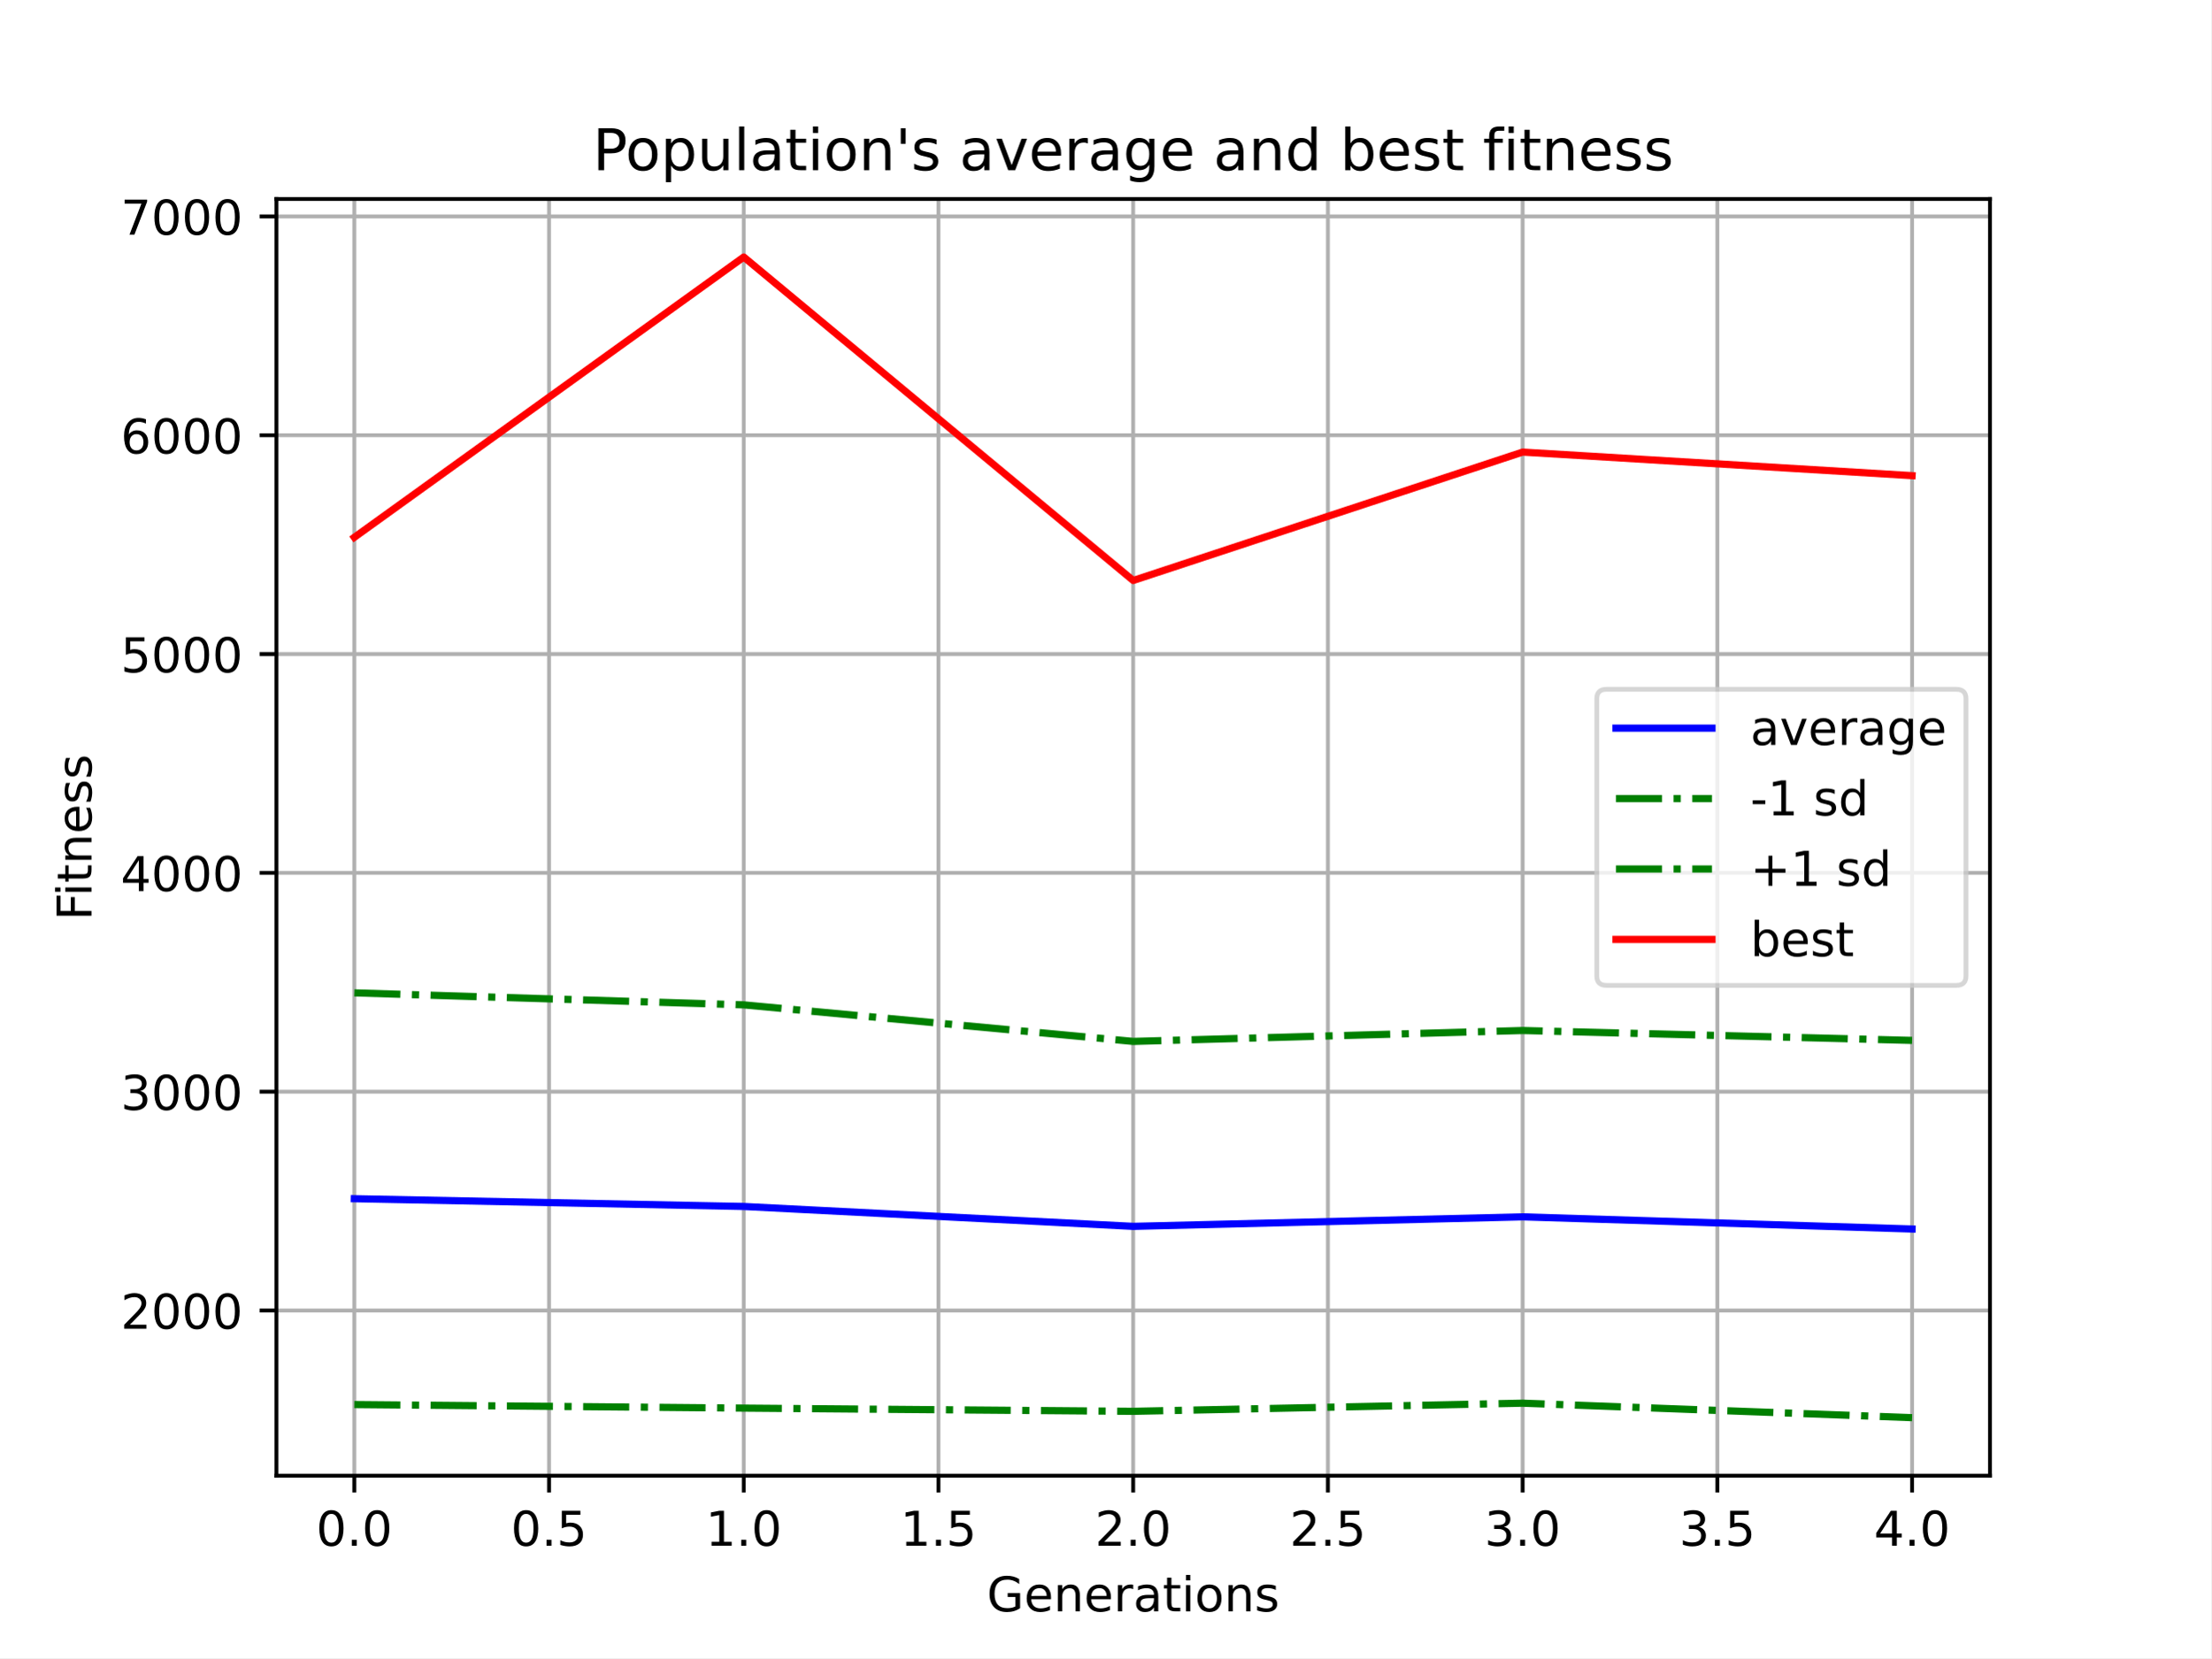
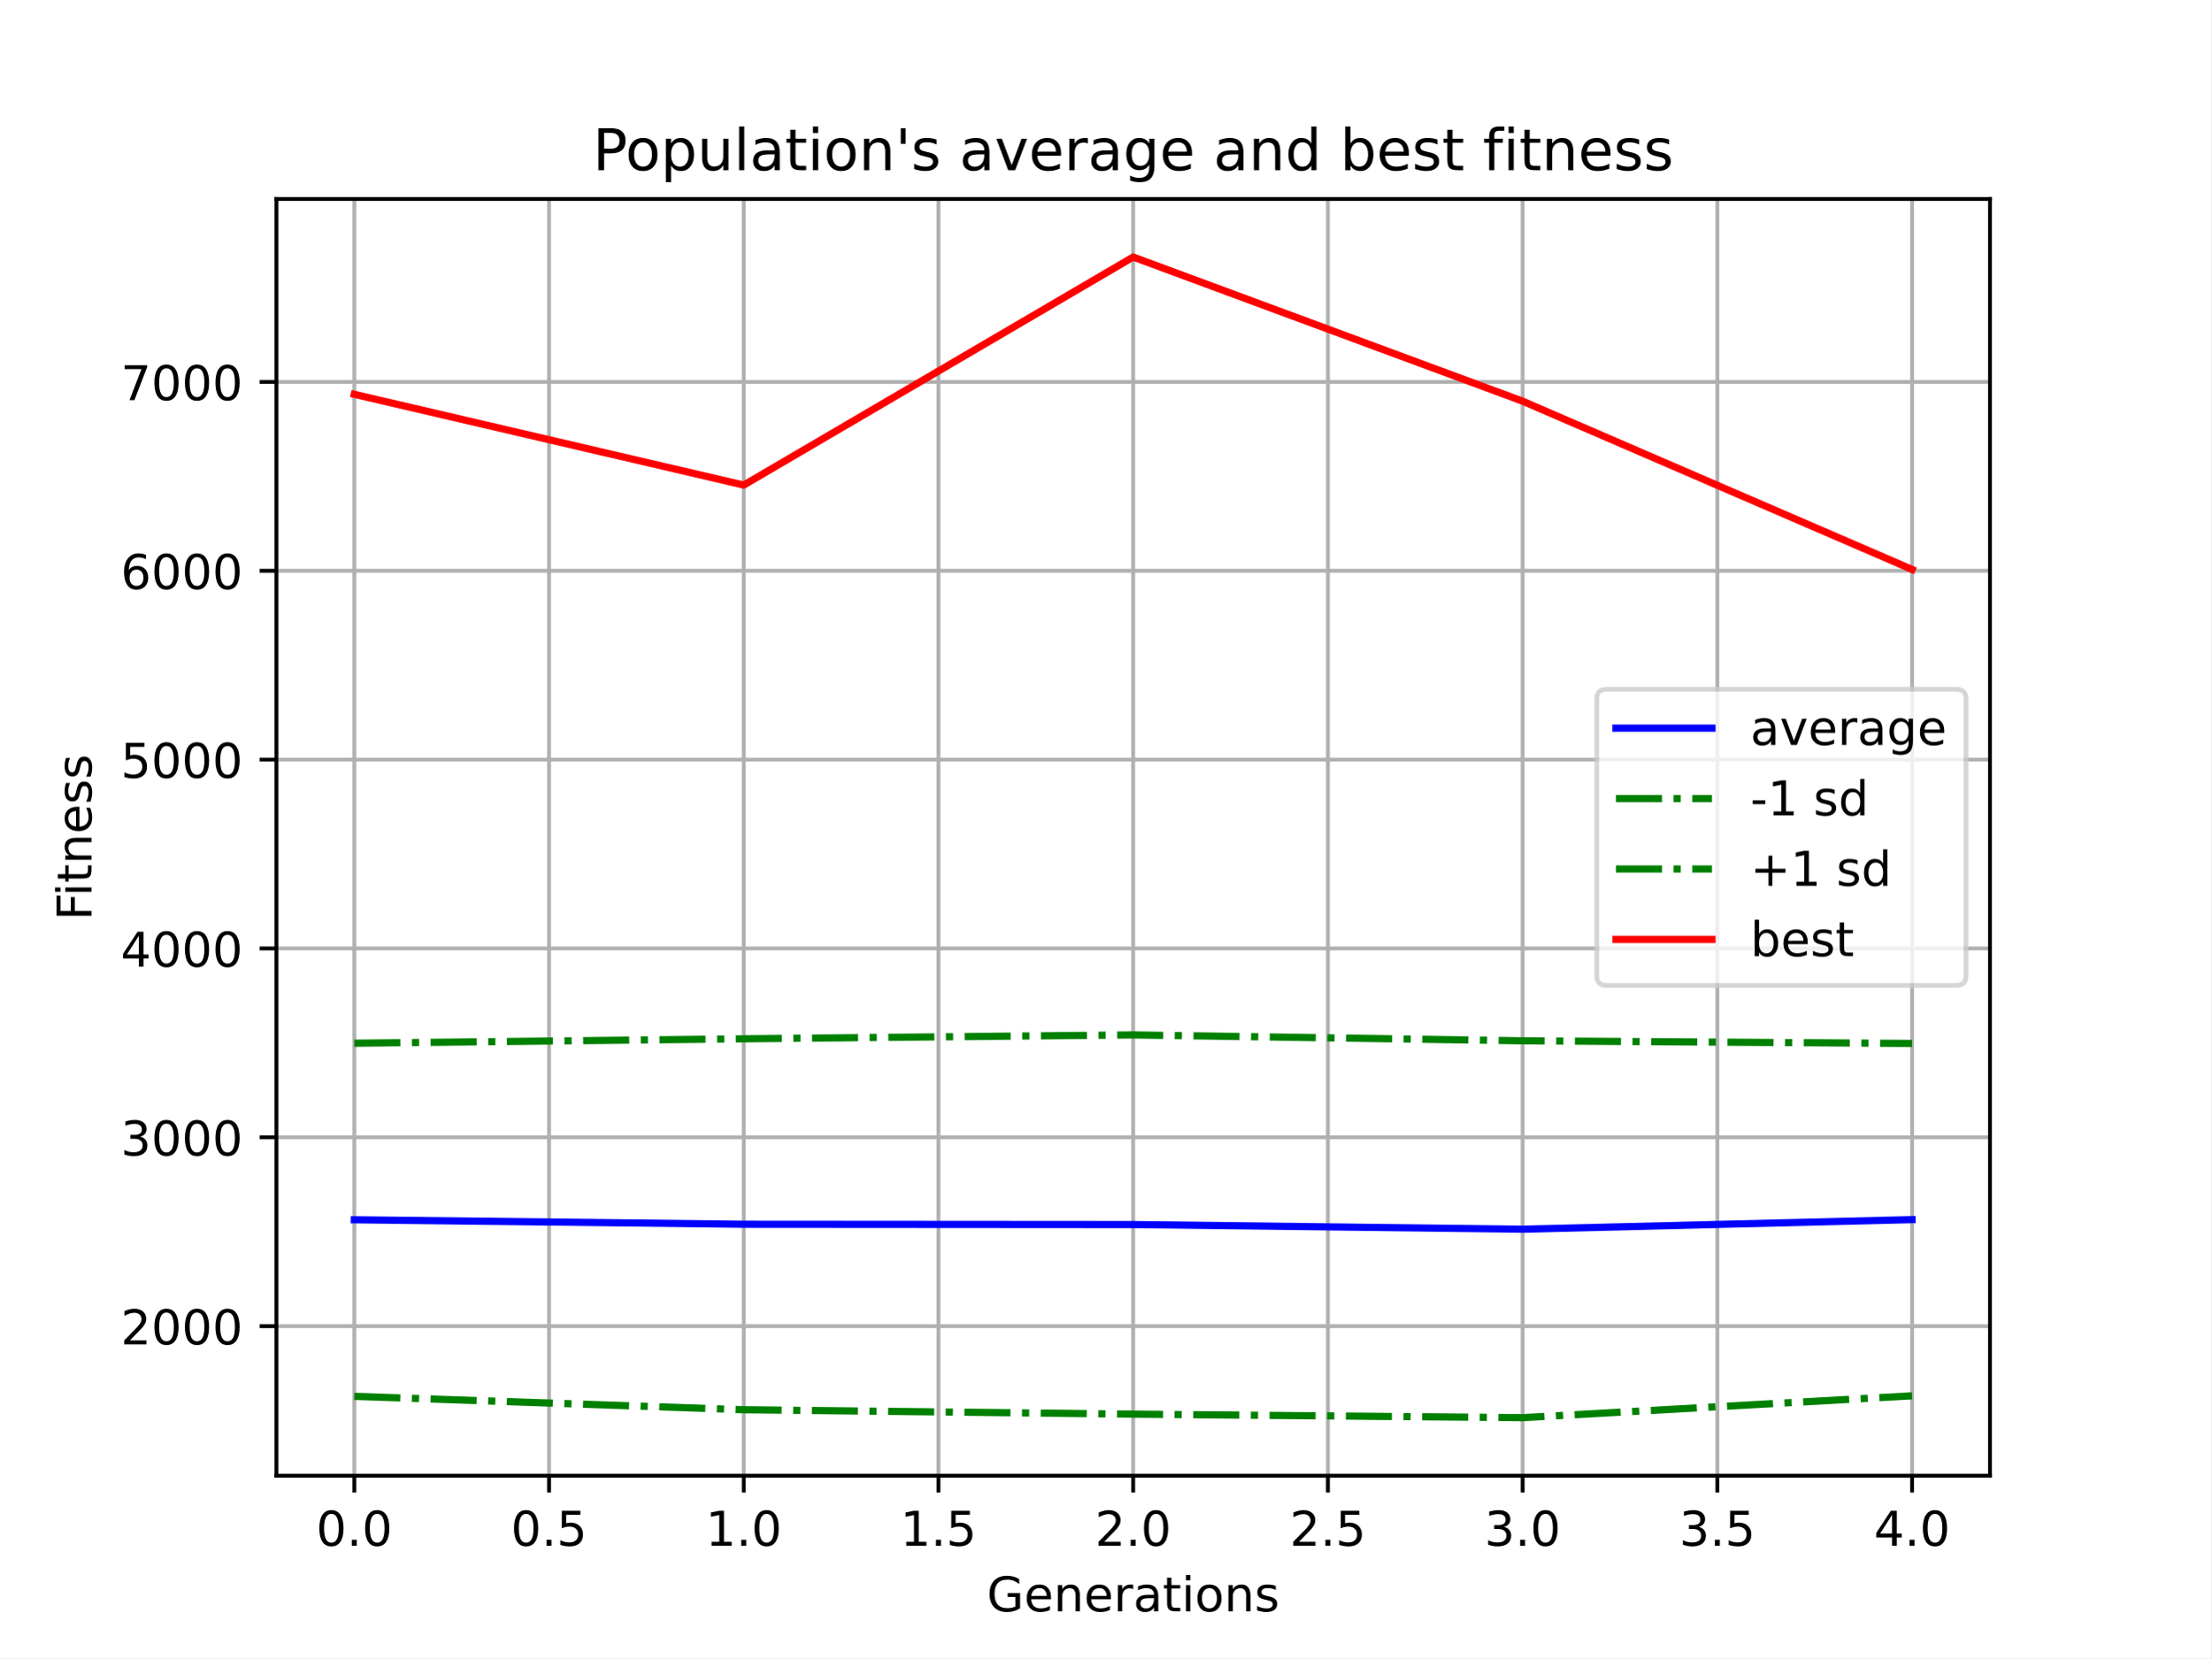
<svg xmlns="http://www.w3.org/2000/svg" xmlns:xlink="http://www.w3.org/1999/xlink" height="345.6pt" version="1.1" viewBox="0 0 460.8 345.6" width="460.8pt">
  <defs>
    <style type="text/css">*{stroke-linecap:butt;stroke-linejoin:round;}</style>
  </defs>
  <g id="figure_1">
    <g id="patch_1">
      <path d="M 0 345.6  L 460.8 345.6  L 460.8 0  L 0 0  z " style="fill:#ffffff;" />
    </g>
    <g id="axes_1">
      <g id="patch_2">
        <path d="M 57.6 307.584  L 414.72 307.584  L 414.72 41.472  L 57.6 41.472  z " style="fill:#ffffff;" />
      </g>
      <g id="matplotlib.axis_1">
        <g id="xtick_1">
          <g id="line2d_1">
-             <path clip-path="url(#p58cf2ec154)" d="M 73.833 307.584  L 73.833 41.472  " style="fill:none;stroke:#b0b0b0;stroke-linecap:square;stroke-width:0.8;" />
+             <path clip-path="url(#p05df1a8bcf)" d="M 73.833 307.584  L 73.833 41.472  " style="fill:none;stroke:#b0b0b0;stroke-linecap:square;stroke-width:0.8;" />
          </g>
          <g id="line2d_2">
            <defs>
-               <path d="M 0 0  L 0 3.5  " id="mc1ac0ee66b" style="stroke:#000000;stroke-width:0.8;" />
-             </defs>
-             <g>
-               <use style="stroke:#000000;stroke-width:0.8;" x="73.833" xlink:href="#mc1ac0ee66b" y="307.584" />
+               <path d="M 0 0  L 0 3.5  " id="m39dd0a1a94" style="stroke:#000000;stroke-width:0.8;" />
+             </defs>
+             <g>
+               <use style="stroke:#000000;stroke-width:0.8;" x="73.833" xlink:href="#m39dd0a1a94" y="307.584" />
            </g>
          </g>
          <g id="text_1">
            <g transform="translate(65.88116 322.1824)scale(0.1 -0.1)">
              <defs>
                <path d="M 2034 4250  Q 1547 4250 1301 3770  Q 1056 3291 1056 2328  Q 1056 1369 1301 889  Q 1547 409 2034 409  Q 2525 409 2770 889  Q 3016 1369 3016 2328  Q 3016 3291 2770 3770  Q 2525 4250 2034 4250  z M 2034 4750  Q 2819 4750 3233 4129  Q 3647 3509 3647 2328  Q 3647 1150 3233 529  Q 2819 -91 2034 -91  Q 1250 -91 836 529  Q 422 1150 422 2328  Q 422 3509 836 4129  Q 1250 4750 2034 4750  z " id="DejaVuSans-30" transform="scale(0.015625)" />
                <path d="M 684 794  L 1344 794  L 1344 0  L 684 0  L 684 794  z " id="DejaVuSans-2e" transform="scale(0.015625)" />
              </defs>
              <use xlink:href="#DejaVuSans-30" />
              <use x="63.623" xlink:href="#DejaVuSans-2e" />
              <use x="95.41" xlink:href="#DejaVuSans-30" />
            </g>
          </g>
        </g>
        <g id="xtick_2">
          <g id="line2d_3">
-             <path clip-path="url(#p58cf2ec154)" d="M 114.415 307.584  L 114.415 41.472  " style="fill:none;stroke:#b0b0b0;stroke-linecap:square;stroke-width:0.8;" />
+             <path clip-path="url(#p05df1a8bcf)" d="M 114.415 307.584  L 114.415 41.472  " style="fill:none;stroke:#b0b0b0;stroke-linecap:square;stroke-width:0.8;" />
          </g>
          <g id="line2d_4">
            <g>
-               <use style="stroke:#000000;stroke-width:0.8;" x="114.415" xlink:href="#mc1ac0ee66b" y="307.584" />
+               <use style="stroke:#000000;stroke-width:0.8;" x="114.415" xlink:href="#m39dd0a1a94" y="307.584" />
            </g>
          </g>
          <g id="text_2">
            <g transform="translate(106.463 322.1824)scale(0.1 -0.1)">
              <defs>
                <path d="M 691 4666  L 3169 4666  L 3169 4134  L 1269 4134  L 1269 2991  Q 1406 3038 1543 3061  Q 1681 3084 1819 3084  Q 2600 3084 3056 2656  Q 3513 2228 3513 1497  Q 3513 744 3044 326  Q 2575 -91 1722 -91  Q 1428 -91 1123 -41  Q 819 9 494 109  L 494 744  Q 775 591 1075 516  Q 1375 441 1709 441  Q 2250 441 2565 725  Q 2881 1009 2881 1497  Q 2881 1984 2565 2268  Q 2250 2553 1709 2553  Q 1456 2553 1204 2497  Q 953 2441 691 2322  L 691 4666  z " id="DejaVuSans-35" transform="scale(0.015625)" />
              </defs>
              <use xlink:href="#DejaVuSans-30" />
              <use x="63.623" xlink:href="#DejaVuSans-2e" />
              <use x="95.41" xlink:href="#DejaVuSans-35" />
            </g>
          </g>
        </g>
        <g id="xtick_3">
          <g id="line2d_5">
-             <path clip-path="url(#p58cf2ec154)" d="M 154.996 307.584  L 154.996 41.472  " style="fill:none;stroke:#b0b0b0;stroke-linecap:square;stroke-width:0.8;" />
+             <path clip-path="url(#p05df1a8bcf)" d="M 154.996 307.584  L 154.996 41.472  " style="fill:none;stroke:#b0b0b0;stroke-linecap:square;stroke-width:0.8;" />
          </g>
          <g id="line2d_6">
            <g>
-               <use style="stroke:#000000;stroke-width:0.8;" x="154.996" xlink:href="#mc1ac0ee66b" y="307.584" />
+               <use style="stroke:#000000;stroke-width:0.8;" x="154.996" xlink:href="#m39dd0a1a94" y="307.584" />
            </g>
          </g>
          <g id="text_3">
            <g transform="translate(147.0448 322.1824)scale(0.1 -0.1)">
              <defs>
                <path d="M 794 531  L 1825 531  L 1825 4091  L 703 3866  L 703 4441  L 1819 4666  L 2450 4666  L 2450 531  L 3481 531  L 3481 0  L 794 0  L 794 531  z " id="DejaVuSans-31" transform="scale(0.015625)" />
              </defs>
              <use xlink:href="#DejaVuSans-31" />
              <use x="63.623" xlink:href="#DejaVuSans-2e" />
              <use x="95.41" xlink:href="#DejaVuSans-30" />
            </g>
          </g>
        </g>
        <g id="xtick_4">
          <g id="line2d_7">
-             <path clip-path="url(#p58cf2ec154)" d="M 195.578 307.584  L 195.578 41.472  " style="fill:none;stroke:#b0b0b0;stroke-linecap:square;stroke-width:0.8;" />
+             <path clip-path="url(#p05df1a8bcf)" d="M 195.578 307.584  L 195.578 41.472  " style="fill:none;stroke:#b0b0b0;stroke-linecap:square;stroke-width:0.8;" />
          </g>
          <g id="line2d_8">
            <g>
-               <use style="stroke:#000000;stroke-width:0.8;" x="195.578" xlink:href="#mc1ac0ee66b" y="307.584" />
+               <use style="stroke:#000000;stroke-width:0.8;" x="195.578" xlink:href="#m39dd0a1a94" y="307.584" />
            </g>
          </g>
          <g id="text_4">
            <g transform="translate(187.6266 322.1824)scale(0.1 -0.1)">
              <use xlink:href="#DejaVuSans-31" />
              <use x="63.623" xlink:href="#DejaVuSans-2e" />
              <use x="95.41" xlink:href="#DejaVuSans-35" />
            </g>
          </g>
        </g>
        <g id="xtick_5">
          <g id="line2d_9">
-             <path clip-path="url(#p58cf2ec154)" d="M 236.16 307.584  L 236.16 41.472  " style="fill:none;stroke:#b0b0b0;stroke-linecap:square;stroke-width:0.8;" />
+             <path clip-path="url(#p05df1a8bcf)" d="M 236.16 307.584  L 236.16 41.472  " style="fill:none;stroke:#b0b0b0;stroke-linecap:square;stroke-width:0.8;" />
          </g>
          <g id="line2d_10">
            <g>
-               <use style="stroke:#000000;stroke-width:0.8;" x="236.16" xlink:href="#mc1ac0ee66b" y="307.584" />
+               <use style="stroke:#000000;stroke-width:0.8;" x="236.16" xlink:href="#m39dd0a1a94" y="307.584" />
            </g>
          </g>
          <g id="text_5">
            <g transform="translate(228.2084 322.1824)scale(0.1 -0.1)">
              <defs>
                <path d="M 1228 531  L 3431 531  L 3431 0  L 469 0  L 469 531  Q 828 903 1448 1529  Q 2069 2156 2228 2338  Q 2531 2678 2651 2914  Q 2772 3150 2772 3378  Q 2772 3750 2511 3984  Q 2250 4219 1831 4219  Q 1534 4219 1204 4116  Q 875 4013 500 3803  L 500 4441  Q 881 4594 1212 4672  Q 1544 4750 1819 4750  Q 2544 4750 2975 4387  Q 3406 4025 3406 3419  Q 3406 3131 3298 2873  Q 3191 2616 2906 2266  Q 2828 2175 2409 1742  Q 1991 1309 1228 531  z " id="DejaVuSans-32" transform="scale(0.015625)" />
              </defs>
              <use xlink:href="#DejaVuSans-32" />
              <use x="63.623" xlink:href="#DejaVuSans-2e" />
              <use x="95.41" xlink:href="#DejaVuSans-30" />
            </g>
          </g>
        </g>
        <g id="xtick_6">
          <g id="line2d_11">
-             <path clip-path="url(#p58cf2ec154)" d="M 276.742 307.584  L 276.742 41.472  " style="fill:none;stroke:#b0b0b0;stroke-linecap:square;stroke-width:0.8;" />
+             <path clip-path="url(#p05df1a8bcf)" d="M 276.742 307.584  L 276.742 41.472  " style="fill:none;stroke:#b0b0b0;stroke-linecap:square;stroke-width:0.8;" />
          </g>
          <g id="line2d_12">
            <g>
-               <use style="stroke:#000000;stroke-width:0.8;" x="276.742" xlink:href="#mc1ac0ee66b" y="307.584" />
+               <use style="stroke:#000000;stroke-width:0.8;" x="276.742" xlink:href="#m39dd0a1a94" y="307.584" />
            </g>
          </g>
          <g id="text_6">
            <g transform="translate(268.7903 322.1824)scale(0.1 -0.1)">
              <use xlink:href="#DejaVuSans-32" />
              <use x="63.623" xlink:href="#DejaVuSans-2e" />
              <use x="95.41" xlink:href="#DejaVuSans-35" />
            </g>
          </g>
        </g>
        <g id="xtick_7">
          <g id="line2d_13">
-             <path clip-path="url(#p58cf2ec154)" d="M 317.324 307.584  L 317.324 41.472  " style="fill:none;stroke:#b0b0b0;stroke-linecap:square;stroke-width:0.8;" />
+             <path clip-path="url(#p05df1a8bcf)" d="M 317.324 307.584  L 317.324 41.472  " style="fill:none;stroke:#b0b0b0;stroke-linecap:square;stroke-width:0.8;" />
          </g>
          <g id="line2d_14">
            <g>
-               <use style="stroke:#000000;stroke-width:0.8;" x="317.324" xlink:href="#mc1ac0ee66b" y="307.584" />
+               <use style="stroke:#000000;stroke-width:0.8;" x="317.324" xlink:href="#m39dd0a1a94" y="307.584" />
            </g>
          </g>
          <g id="text_7">
            <g transform="translate(309.3721 322.1824)scale(0.1 -0.1)">
              <defs>
                <path d="M 2597 2516  Q 3050 2419 3304 2112  Q 3559 1806 3559 1356  Q 3559 666 3084 287  Q 2609 -91 1734 -91  Q 1441 -91 1130 -33  Q 819 25 488 141  L 488 750  Q 750 597 1062 519  Q 1375 441 1716 441  Q 2309 441 2620 675  Q 2931 909 2931 1356  Q 2931 1769 2642 2001  Q 2353 2234 1838 2234  L 1294 2234  L 1294 2753  L 1863 2753  Q 2328 2753 2575 2939  Q 2822 3125 2822 3475  Q 2822 3834 2567 4026  Q 2313 4219 1838 4219  Q 1578 4219 1281 4162  Q 984 4106 628 3988  L 628 4550  Q 988 4650 1302 4700  Q 1616 4750 1894 4750  Q 2613 4750 3031 4423  Q 3450 4097 3450 3541  Q 3450 3153 3228 2886  Q 3006 2619 2597 2516  z " id="DejaVuSans-33" transform="scale(0.015625)" />
              </defs>
              <use xlink:href="#DejaVuSans-33" />
              <use x="63.623" xlink:href="#DejaVuSans-2e" />
              <use x="95.41" xlink:href="#DejaVuSans-30" />
            </g>
          </g>
        </g>
        <g id="xtick_8">
          <g id="line2d_15">
-             <path clip-path="url(#p58cf2ec154)" d="M 357.905 307.584  L 357.905 41.472  " style="fill:none;stroke:#b0b0b0;stroke-linecap:square;stroke-width:0.8;" />
+             <path clip-path="url(#p05df1a8bcf)" d="M 357.905 307.584  L 357.905 41.472  " style="fill:none;stroke:#b0b0b0;stroke-linecap:square;stroke-width:0.8;" />
          </g>
          <g id="line2d_16">
            <g>
-               <use style="stroke:#000000;stroke-width:0.8;" x="357.905" xlink:href="#mc1ac0ee66b" y="307.584" />
+               <use style="stroke:#000000;stroke-width:0.8;" x="357.905" xlink:href="#m39dd0a1a94" y="307.584" />
            </g>
          </g>
          <g id="text_8">
            <g transform="translate(349.9539 322.1824)scale(0.1 -0.1)">
              <use xlink:href="#DejaVuSans-33" />
              <use x="63.623" xlink:href="#DejaVuSans-2e" />
              <use x="95.41" xlink:href="#DejaVuSans-35" />
            </g>
          </g>
        </g>
        <g id="xtick_9">
          <g id="line2d_17">
-             <path clip-path="url(#p58cf2ec154)" d="M 398.487 307.584  L 398.487 41.472  " style="fill:none;stroke:#b0b0b0;stroke-linecap:square;stroke-width:0.8;" />
+             <path clip-path="url(#p05df1a8bcf)" d="M 398.487 307.584  L 398.487 41.472  " style="fill:none;stroke:#b0b0b0;stroke-linecap:square;stroke-width:0.8;" />
          </g>
          <g id="line2d_18">
            <g>
-               <use style="stroke:#000000;stroke-width:0.8;" x="398.487" xlink:href="#mc1ac0ee66b" y="307.584" />
+               <use style="stroke:#000000;stroke-width:0.8;" x="398.487" xlink:href="#m39dd0a1a94" y="307.584" />
            </g>
          </g>
          <g id="text_9">
            <g transform="translate(390.5357 322.1824)scale(0.1 -0.1)">
              <defs>
                <path d="M 2419 4116  L 825 1625  L 2419 1625  L 2419 4116  z M 2253 4666  L 3047 4666  L 3047 1625  L 3713 1625  L 3713 1100  L 3047 1100  L 3047 0  L 2419 0  L 2419 1100  L 313 1100  L 313 1709  L 2253 4666  z " id="DejaVuSans-34" transform="scale(0.015625)" />
              </defs>
              <use xlink:href="#DejaVuSans-34" />
              <use x="63.623" xlink:href="#DejaVuSans-2e" />
              <use x="95.41" xlink:href="#DejaVuSans-30" />
            </g>
          </g>
        </g>
        <g id="text_10">
          <g transform="translate(205.6623 335.8606)scale(0.1 -0.1)">
            <defs>
              <path d="M 3809 666  L 3809 1919  L 2778 1919  L 2778 2438  L 4434 2438  L 4434 434  Q 4069 175 3628 42  Q 3188 -91 2688 -91  Q 1594 -91 976 548  Q 359 1188 359 2328  Q 359 3472 976 4111  Q 1594 4750 2688 4750  Q 3144 4750 3555 4637  Q 3966 4525 4313 4306  L 4313 3634  Q 3963 3931 3569 4081  Q 3175 4231 2741 4231  Q 1884 4231 1454 3753  Q 1025 3275 1025 2328  Q 1025 1384 1454 906  Q 1884 428 2741 428  Q 3075 428 3337 486  Q 3600 544 3809 666  z " id="DejaVuSans-47" transform="scale(0.015625)" />
              <path d="M 3597 1894  L 3597 1613  L 953 1613  Q 991 1019 1311 708  Q 1631 397 2203 397  Q 2534 397 2845 478  Q 3156 559 3463 722  L 3463 178  Q 3153 47 2828 -22  Q 2503 -91 2169 -91  Q 1331 -91 842 396  Q 353 884 353 1716  Q 353 2575 817 3079  Q 1281 3584 2069 3584  Q 2775 3584 3186 3129  Q 3597 2675 3597 1894  z M 3022 2063  Q 3016 2534 2758 2815  Q 2500 3097 2075 3097  Q 1594 3097 1305 2825  Q 1016 2553 972 2059  L 3022 2063  z " id="DejaVuSans-65" transform="scale(0.015625)" />
              <path d="M 3513 2113  L 3513 0  L 2938 0  L 2938 2094  Q 2938 2591 2744 2837  Q 2550 3084 2163 3084  Q 1697 3084 1428 2787  Q 1159 2491 1159 1978  L 1159 0  L 581 0  L 581 3500  L 1159 3500  L 1159 2956  Q 1366 3272 1645 3428  Q 1925 3584 2291 3584  Q 2894 3584 3203 3211  Q 3513 2838 3513 2113  z " id="DejaVuSans-6e" transform="scale(0.015625)" />
              <path d="M 2631 2963  Q 2534 3019 2420 3045  Q 2306 3072 2169 3072  Q 1681 3072 1420 2755  Q 1159 2438 1159 1844  L 1159 0  L 581 0  L 581 3500  L 1159 3500  L 1159 2956  Q 1341 3275 1631 3429  Q 1922 3584 2338 3584  Q 2397 3584 2469 3576  Q 2541 3569 2628 3553  L 2631 2963  z " id="DejaVuSans-72" transform="scale(0.015625)" />
              <path d="M 2194 1759  Q 1497 1759 1228 1600  Q 959 1441 959 1056  Q 959 750 1161 570  Q 1363 391 1709 391  Q 2188 391 2477 730  Q 2766 1069 2766 1631  L 2766 1759  L 2194 1759  z M 3341 1997  L 3341 0  L 2766 0  L 2766 531  Q 2569 213 2275 61  Q 1981 -91 1556 -91  Q 1019 -91 701 211  Q 384 513 384 1019  Q 384 1609 779 1909  Q 1175 2209 1959 2209  L 2766 2209  L 2766 2266  Q 2766 2663 2505 2880  Q 2244 3097 1772 3097  Q 1472 3097 1187 3025  Q 903 2953 641 2809  L 641 3341  Q 956 3463 1253 3523  Q 1550 3584 1831 3584  Q 2591 3584 2966 3190  Q 3341 2797 3341 1997  z " id="DejaVuSans-61" transform="scale(0.015625)" />
              <path d="M 1172 4494  L 1172 3500  L 2356 3500  L 2356 3053  L 1172 3053  L 1172 1153  Q 1172 725 1289 603  Q 1406 481 1766 481  L 2356 481  L 2356 0  L 1766 0  Q 1100 0 847 248  Q 594 497 594 1153  L 594 3053  L 172 3053  L 172 3500  L 594 3500  L 594 4494  L 1172 4494  z " id="DejaVuSans-74" transform="scale(0.015625)" />
              <path d="M 603 3500  L 1178 3500  L 1178 0  L 603 0  L 603 3500  z M 603 4863  L 1178 4863  L 1178 4134  L 603 4134  L 603 4863  z " id="DejaVuSans-69" transform="scale(0.015625)" />
              <path d="M 1959 3097  Q 1497 3097 1228 2736  Q 959 2375 959 1747  Q 959 1119 1226 758  Q 1494 397 1959 397  Q 2419 397 2687 759  Q 2956 1122 2956 1747  Q 2956 2369 2687 2733  Q 2419 3097 1959 3097  z M 1959 3584  Q 2709 3584 3137 3096  Q 3566 2609 3566 1747  Q 3566 888 3137 398  Q 2709 -91 1959 -91  Q 1206 -91 779 398  Q 353 888 353 1747  Q 353 2609 779 3096  Q 1206 3584 1959 3584  z " id="DejaVuSans-6f" transform="scale(0.015625)" />
              <path d="M 2834 3397  L 2834 2853  Q 2591 2978 2328 3040  Q 2066 3103 1784 3103  Q 1356 3103 1142 2972  Q 928 2841 928 2578  Q 928 2378 1081 2264  Q 1234 2150 1697 2047  L 1894 2003  Q 2506 1872 2764 1633  Q 3022 1394 3022 966  Q 3022 478 2636 193  Q 2250 -91 1575 -91  Q 1294 -91 989 -36  Q 684 19 347 128  L 347 722  Q 666 556 975 473  Q 1284 391 1588 391  Q 1994 391 2212 530  Q 2431 669 2431 922  Q 2431 1156 2273 1281  Q 2116 1406 1581 1522  L 1381 1569  Q 847 1681 609 1914  Q 372 2147 372 2553  Q 372 3047 722 3315  Q 1072 3584 1716 3584  Q 2034 3584 2315 3537  Q 2597 3491 2834 3397  z " id="DejaVuSans-73" transform="scale(0.015625)" />
            </defs>
            <use xlink:href="#DejaVuSans-47" />
            <use x="77.49" xlink:href="#DejaVuSans-65" />
            <use x="139.014" xlink:href="#DejaVuSans-6e" />
            <use x="202.393" xlink:href="#DejaVuSans-65" />
            <use x="263.916" xlink:href="#DejaVuSans-72" />
            <use x="305.029" xlink:href="#DejaVuSans-61" />
            <use x="366.309" xlink:href="#DejaVuSans-74" />
            <use x="405.518" xlink:href="#DejaVuSans-69" />
            <use x="433.301" xlink:href="#DejaVuSans-6f" />
            <use x="494.482" xlink:href="#DejaVuSans-6e" />
            <use x="557.861" xlink:href="#DejaVuSans-73" />
          </g>
        </g>
      </g>
      <g id="matplotlib.axis_2">
        <g id="ytick_1">
          <g id="line2d_19">
-             <path clip-path="url(#p58cf2ec154)" d="M 57.6 273.15  L 414.72 273.15  " style="fill:none;stroke:#b0b0b0;stroke-linecap:square;stroke-width:0.8;" />
+             <path clip-path="url(#p05df1a8bcf)" d="M 57.6 276.414  L 414.72 276.414  " style="fill:none;stroke:#b0b0b0;stroke-linecap:square;stroke-width:0.8;" />
          </g>
          <g id="line2d_20">
            <defs>
-               <path d="M 0 0  L -3.5 0  " id="m7aaa03a3d0" style="stroke:#000000;stroke-width:0.8;" />
-             </defs>
-             <g>
-               <use style="stroke:#000000;stroke-width:0.8;" x="57.6" xlink:href="#m7aaa03a3d0" y="273.15" />
+               <path d="M 0 0  L -3.5 0  " id="m58c84690de" style="stroke:#000000;stroke-width:0.8;" />
+             </defs>
+             <g>
+               <use style="stroke:#000000;stroke-width:0.8;" x="57.6" xlink:href="#m58c84690de" y="276.414" />
            </g>
          </g>
          <g id="text_11">
-             <g transform="translate(25.15 276.9494)scale(0.1 -0.1)">
+             <g transform="translate(25.15 280.2136)scale(0.1 -0.1)">
              <use xlink:href="#DejaVuSans-32" />
              <use x="63.623" xlink:href="#DejaVuSans-30" />
              <use x="127.246" xlink:href="#DejaVuSans-30" />
              <use x="190.869" xlink:href="#DejaVuSans-30" />
            </g>
          </g>
        </g>
        <g id="ytick_2">
          <g id="line2d_21">
-             <path clip-path="url(#p58cf2ec154)" d="M 57.6 227.541  L 414.72 227.541  " style="fill:none;stroke:#b0b0b0;stroke-linecap:square;stroke-width:0.8;" />
+             <path clip-path="url(#p05df1a8bcf)" d="M 57.6 237.051  L 414.72 237.051  " style="fill:none;stroke:#b0b0b0;stroke-linecap:square;stroke-width:0.8;" />
          </g>
          <g id="line2d_22">
            <g>
-               <use style="stroke:#000000;stroke-width:0.8;" x="57.6" xlink:href="#m7aaa03a3d0" y="227.541" />
+               <use style="stroke:#000000;stroke-width:0.8;" x="57.6" xlink:href="#m58c84690de" y="237.051" />
            </g>
          </g>
          <g id="text_12">
-             <g transform="translate(25.15 231.3403)scale(0.1 -0.1)">
+             <g transform="translate(25.15 240.8507)scale(0.1 -0.1)">
              <use xlink:href="#DejaVuSans-33" />
              <use x="63.623" xlink:href="#DejaVuSans-30" />
              <use x="127.246" xlink:href="#DejaVuSans-30" />
              <use x="190.869" xlink:href="#DejaVuSans-30" />
            </g>
          </g>
        </g>
        <g id="ytick_3">
          <g id="line2d_23">
-             <path clip-path="url(#p58cf2ec154)" d="M 57.6 181.932  L 414.72 181.932  " style="fill:none;stroke:#b0b0b0;stroke-linecap:square;stroke-width:0.8;" />
+             <path clip-path="url(#p05df1a8bcf)" d="M 57.6 197.688  L 414.72 197.688  " style="fill:none;stroke:#b0b0b0;stroke-linecap:square;stroke-width:0.8;" />
          </g>
          <g id="line2d_24">
            <g>
-               <use style="stroke:#000000;stroke-width:0.8;" x="57.6" xlink:href="#m7aaa03a3d0" y="181.932" />
+               <use style="stroke:#000000;stroke-width:0.8;" x="57.6" xlink:href="#m58c84690de" y="197.688" />
            </g>
          </g>
          <g id="text_13">
-             <g transform="translate(25.15 185.7311)scale(0.1 -0.1)">
+             <g transform="translate(25.15 201.4877)scale(0.1 -0.1)">
              <use xlink:href="#DejaVuSans-34" />
              <use x="63.623" xlink:href="#DejaVuSans-30" />
              <use x="127.246" xlink:href="#DejaVuSans-30" />
              <use x="190.869" xlink:href="#DejaVuSans-30" />
            </g>
          </g>
        </g>
        <g id="ytick_4">
          <g id="line2d_25">
-             <path clip-path="url(#p58cf2ec154)" d="M 57.6 136.323  L 414.72 136.323  " style="fill:none;stroke:#b0b0b0;stroke-linecap:square;stroke-width:0.8;" />
+             <path clip-path="url(#p05df1a8bcf)" d="M 57.6 158.326  L 414.72 158.326  " style="fill:none;stroke:#b0b0b0;stroke-linecap:square;stroke-width:0.8;" />
          </g>
          <g id="line2d_26">
            <g>
-               <use style="stroke:#000000;stroke-width:0.8;" x="57.6" xlink:href="#m7aaa03a3d0" y="136.323" />
+               <use style="stroke:#000000;stroke-width:0.8;" x="57.6" xlink:href="#m58c84690de" y="158.326" />
            </g>
          </g>
          <g id="text_14">
-             <g transform="translate(25.15 140.122)scale(0.1 -0.1)">
+             <g transform="translate(25.15 162.1248)scale(0.1 -0.1)">
              <use xlink:href="#DejaVuSans-35" />
              <use x="63.623" xlink:href="#DejaVuSans-30" />
              <use x="127.246" xlink:href="#DejaVuSans-30" />
              <use x="190.869" xlink:href="#DejaVuSans-30" />
            </g>
          </g>
        </g>
        <g id="ytick_5">
          <g id="line2d_27">
-             <path clip-path="url(#p58cf2ec154)" d="M 57.6 90.714  L 414.72 90.714  " style="fill:none;stroke:#b0b0b0;stroke-linecap:square;stroke-width:0.8;" />
+             <path clip-path="url(#p05df1a8bcf)" d="M 57.6 118.963  L 414.72 118.963  " style="fill:none;stroke:#b0b0b0;stroke-linecap:square;stroke-width:0.8;" />
          </g>
          <g id="line2d_28">
            <g>
-               <use style="stroke:#000000;stroke-width:0.8;" x="57.6" xlink:href="#m7aaa03a3d0" y="90.714" />
+               <use style="stroke:#000000;stroke-width:0.8;" x="57.6" xlink:href="#m58c84690de" y="118.963" />
            </g>
          </g>
          <g id="text_15">
-             <g transform="translate(25.15 94.51281)scale(0.1 -0.1)">
+             <g transform="translate(25.15 122.7618)scale(0.1 -0.1)">
              <defs>
                <path d="M 2113 2584  Q 1688 2584 1439 2293  Q 1191 2003 1191 1497  Q 1191 994 1439 701  Q 1688 409 2113 409  Q 2538 409 2786 701  Q 3034 994 3034 1497  Q 3034 2003 2786 2293  Q 2538 2584 2113 2584  z M 3366 4563  L 3366 3988  Q 3128 4100 2886 4159  Q 2644 4219 2406 4219  Q 1781 4219 1451 3797  Q 1122 3375 1075 2522  Q 1259 2794 1537 2939  Q 1816 3084 2150 3084  Q 2853 3084 3261 2657  Q 3669 2231 3669 1497  Q 3669 778 3244 343  Q 2819 -91 2113 -91  Q 1303 -91 875 529  Q 447 1150 447 2328  Q 447 3434 972 4092  Q 1497 4750 2381 4750  Q 2619 4750 2861 4703  Q 3103 4656 3366 4563  z " id="DejaVuSans-36" transform="scale(0.015625)" />
              </defs>
              <use xlink:href="#DejaVuSans-36" />
              <use x="63.623" xlink:href="#DejaVuSans-30" />
              <use x="127.246" xlink:href="#DejaVuSans-30" />
              <use x="190.869" xlink:href="#DejaVuSans-30" />
            </g>
          </g>
        </g>
        <g id="ytick_6">
          <g id="line2d_29">
-             <path clip-path="url(#p58cf2ec154)" d="M 57.6 45.104  L 414.72 45.104  " style="fill:none;stroke:#b0b0b0;stroke-linecap:square;stroke-width:0.8;" />
+             <path clip-path="url(#p05df1a8bcf)" d="M 57.6 79.6  L 414.72 79.6  " style="fill:none;stroke:#b0b0b0;stroke-linecap:square;stroke-width:0.8;" />
          </g>
          <g id="line2d_30">
            <g>
-               <use style="stroke:#000000;stroke-width:0.8;" x="57.6" xlink:href="#m7aaa03a3d0" y="45.104" />
+               <use style="stroke:#000000;stroke-width:0.8;" x="57.6" xlink:href="#m58c84690de" y="79.6" />
            </g>
          </g>
          <g id="text_16">
-             <g transform="translate(25.15 48.90366)scale(0.1 -0.1)">
+             <g transform="translate(25.15 83.39892)scale(0.1 -0.1)">
              <defs>
                <path d="M 525 4666  L 3525 4666  L 3525 4397  L 1831 0  L 1172 0  L 2766 4134  L 525 4134  L 525 4666  z " id="DejaVuSans-37" transform="scale(0.015625)" />
              </defs>
              <use xlink:href="#DejaVuSans-37" />
              <use x="63.623" xlink:href="#DejaVuSans-30" />
              <use x="127.246" xlink:href="#DejaVuSans-30" />
              <use x="190.869" xlink:href="#DejaVuSans-30" />
            </g>
          </g>
        </g>
        <g id="text_17">
          <g transform="translate(19.07031 191.8452)rotate(-90)scale(0.1 -0.1)">
            <defs>
              <path d="M 628 4666  L 3309 4666  L 3309 4134  L 1259 4134  L 1259 2759  L 3109 2759  L 3109 2228  L 1259 2228  L 1259 0  L 628 0  L 628 4666  z " id="DejaVuSans-46" transform="scale(0.015625)" />
            </defs>
            <use xlink:href="#DejaVuSans-46" />
            <use x="50.27" xlink:href="#DejaVuSans-69" />
            <use x="78.053" xlink:href="#DejaVuSans-74" />
            <use x="117.262" xlink:href="#DejaVuSans-6e" />
            <use x="180.641" xlink:href="#DejaVuSans-65" />
            <use x="242.164" xlink:href="#DejaVuSans-73" />
            <use x="294.264" xlink:href="#DejaVuSans-73" />
          </g>
        </g>
      </g>
      <g id="line2d_31">
-         <path clip-path="url(#p58cf2ec154)" d="M 73.833 249.852  L 154.996 251.471  L 236.16 255.614  L 317.324 253.63  L 398.487 256.17  " style="fill:none;stroke:#0000ff;stroke-linecap:square;stroke-width:1.5;" />
+         <path clip-path="url(#p05df1a8bcf)" d="M 73.833 254.243  L 154.996 255.177  L 236.16 255.234  L 317.324 256.21  L 398.487 254.211  " style="fill:none;stroke:#0000ff;stroke-linecap:square;stroke-width:1.5;" />
      </g>
      <g id="line2d_32">
-         <path clip-path="url(#p58cf2ec154)" d="M 73.833 292.761  L 154.996 293.497  L 236.16 294.168  L 317.324 292.47  L 398.487 295.488  " style="fill:none;stroke:#008000;stroke-dasharray:9.6,2.4,1.5,2.4;stroke-dashoffset:0;stroke-width:1.5;" />
+         <path clip-path="url(#p05df1a8bcf)" d="M 73.833 291.048  L 154.996 293.832  L 236.16 294.757  L 317.324 295.488  L 398.487 290.936  " style="fill:none;stroke:#008000;stroke-dasharray:9.6,2.4,1.5,2.4;stroke-dashoffset:0;stroke-width:1.5;" />
      </g>
      <g id="line2d_33">
-         <path clip-path="url(#p58cf2ec154)" d="M 73.833 206.944  L 154.996 209.445  L 236.16 217.061  L 317.324 214.791  L 398.487 216.852  " style="fill:none;stroke:#008000;stroke-dasharray:9.6,2.4,1.5,2.4;stroke-dashoffset:0;stroke-width:1.5;" />
+         <path clip-path="url(#p05df1a8bcf)" d="M 73.833 217.439  L 154.996 216.522  L 236.16 215.711  L 317.324 216.931  L 398.487 217.487  " style="fill:none;stroke:#008000;stroke-dasharray:9.6,2.4,1.5,2.4;stroke-dashoffset:0;stroke-width:1.5;" />
      </g>
      <g id="line2d_34">
-         <path clip-path="url(#p58cf2ec154)" d="M 73.833 111.994  L 154.996 53.568  L 236.16 120.987  L 317.324 94.223  L 398.487 99.135  " style="fill:none;stroke:#ff0000;stroke-linecap:square;stroke-width:1.5;" />
+         <path clip-path="url(#p05df1a8bcf)" d="M 73.833 82.179  L 154.996 101.1  L 236.16 53.568  L 317.324 83.614  L 398.487 118.685  " style="fill:none;stroke:#ff0000;stroke-linecap:square;stroke-width:1.5;" />
      </g>
      <g id="patch_3">
        <path d="M 57.6 307.584  L 57.6 41.472  " style="fill:none;stroke:#000000;stroke-linecap:square;stroke-linejoin:miter;stroke-width:0.8;" />
      </g>
      <g id="patch_4">
        <path d="M 414.72 307.584  L 414.72 41.472  " style="fill:none;stroke:#000000;stroke-linecap:square;stroke-linejoin:miter;stroke-width:0.8;" />
      </g>
      <g id="patch_5">
        <path d="M 57.6 307.584  L 414.72 307.584  " style="fill:none;stroke:#000000;stroke-linecap:square;stroke-linejoin:miter;stroke-width:0.8;" />
      </g>
      <g id="patch_6">
        <path d="M 57.6 41.472  L 414.72 41.472  " style="fill:none;stroke:#000000;stroke-linecap:square;stroke-linejoin:miter;stroke-width:0.8;" />
      </g>
      <g id="text_18">
        <g transform="translate(123.5297 35.472)scale(0.12 -0.12)">
          <defs>
            <path d="M 1259 4147  L 1259 2394  L 2053 2394  Q 2494 2394 2734 2622  Q 2975 2850 2975 3272  Q 2975 3691 2734 3919  Q 2494 4147 2053 4147  L 1259 4147  z M 628 4666  L 2053 4666  Q 2838 4666 3239 4311  Q 3641 3956 3641 3272  Q 3641 2581 3239 2228  Q 2838 1875 2053 1875  L 1259 1875  L 1259 0  L 628 0  L 628 4666  z " id="DejaVuSans-50" transform="scale(0.015625)" />
            <path d="M 1159 525  L 1159 -1331  L 581 -1331  L 581 3500  L 1159 3500  L 1159 2969  Q 1341 3281 1617 3432  Q 1894 3584 2278 3584  Q 2916 3584 3314 3078  Q 3713 2572 3713 1747  Q 3713 922 3314 415  Q 2916 -91 2278 -91  Q 1894 -91 1617 61  Q 1341 213 1159 525  z M 3116 1747  Q 3116 2381 2855 2742  Q 2594 3103 2138 3103  Q 1681 3103 1420 2742  Q 1159 2381 1159 1747  Q 1159 1113 1420 752  Q 1681 391 2138 391  Q 2594 391 2855 752  Q 3116 1113 3116 1747  z " id="DejaVuSans-70" transform="scale(0.015625)" />
            <path d="M 544 1381  L 544 3500  L 1119 3500  L 1119 1403  Q 1119 906 1312 657  Q 1506 409 1894 409  Q 2359 409 2629 706  Q 2900 1003 2900 1516  L 2900 3500  L 3475 3500  L 3475 0  L 2900 0  L 2900 538  Q 2691 219 2414 64  Q 2138 -91 1772 -91  Q 1169 -91 856 284  Q 544 659 544 1381  z M 1991 3584  L 1991 3584  z " id="DejaVuSans-75" transform="scale(0.015625)" />
            <path d="M 603 4863  L 1178 4863  L 1178 0  L 603 0  L 603 4863  z " id="DejaVuSans-6c" transform="scale(0.015625)" />
            <path d="M 1147 4666  L 1147 2931  L 616 2931  L 616 4666  L 1147 4666  z " id="DejaVuSans-27" transform="scale(0.015625)" />
            <path id="DejaVuSans-20" transform="scale(0.015625)" />
            <path d="M 191 3500  L 800 3500  L 1894 563  L 2988 3500  L 3597 3500  L 2284 0  L 1503 0  L 191 3500  z " id="DejaVuSans-76" transform="scale(0.015625)" />
            <path d="M 2906 1791  Q 2906 2416 2648 2759  Q 2391 3103 1925 3103  Q 1463 3103 1205 2759  Q 947 2416 947 1791  Q 947 1169 1205 825  Q 1463 481 1925 481  Q 2391 481 2648 825  Q 2906 1169 2906 1791  z M 3481 434  Q 3481 -459 3084 -895  Q 2688 -1331 1869 -1331  Q 1566 -1331 1297 -1286  Q 1028 -1241 775 -1147  L 775 -588  Q 1028 -725 1275 -790  Q 1522 -856 1778 -856  Q 2344 -856 2625 -561  Q 2906 -266 2906 331  L 2906 616  Q 2728 306 2450 153  Q 2172 0 1784 0  Q 1141 0 747 490  Q 353 981 353 1791  Q 353 2603 747 3093  Q 1141 3584 1784 3584  Q 2172 3584 2450 3431  Q 2728 3278 2906 2969  L 2906 3500  L 3481 3500  L 3481 434  z " id="DejaVuSans-67" transform="scale(0.015625)" />
            <path d="M 2906 2969  L 2906 4863  L 3481 4863  L 3481 0  L 2906 0  L 2906 525  Q 2725 213 2448 61  Q 2172 -91 1784 -91  Q 1150 -91 751 415  Q 353 922 353 1747  Q 353 2572 751 3078  Q 1150 3584 1784 3584  Q 2172 3584 2448 3432  Q 2725 3281 2906 2969  z M 947 1747  Q 947 1113 1208 752  Q 1469 391 1925 391  Q 2381 391 2643 752  Q 2906 1113 2906 1747  Q 2906 2381 2643 2742  Q 2381 3103 1925 3103  Q 1469 3103 1208 2742  Q 947 2381 947 1747  z " id="DejaVuSans-64" transform="scale(0.015625)" />
            <path d="M 3116 1747  Q 3116 2381 2855 2742  Q 2594 3103 2138 3103  Q 1681 3103 1420 2742  Q 1159 2381 1159 1747  Q 1159 1113 1420 752  Q 1681 391 2138 391  Q 2594 391 2855 752  Q 3116 1113 3116 1747  z M 1159 2969  Q 1341 3281 1617 3432  Q 1894 3584 2278 3584  Q 2916 3584 3314 3078  Q 3713 2572 3713 1747  Q 3713 922 3314 415  Q 2916 -91 2278 -91  Q 1894 -91 1617 61  Q 1341 213 1159 525  L 1159 0  L 581 0  L 581 4863  L 1159 4863  L 1159 2969  z " id="DejaVuSans-62" transform="scale(0.015625)" />
            <path d="M 2375 4863  L 2375 4384  L 1825 4384  Q 1516 4384 1395 4259  Q 1275 4134 1275 3809  L 1275 3500  L 2222 3500  L 2222 3053  L 1275 3053  L 1275 0  L 697 0  L 697 3053  L 147 3053  L 147 3500  L 697 3500  L 697 3744  Q 697 4328 969 4595  Q 1241 4863 1831 4863  L 2375 4863  z " id="DejaVuSans-66" transform="scale(0.015625)" />
          </defs>
          <use xlink:href="#DejaVuSans-50" />
          <use x="56.678" xlink:href="#DejaVuSans-6f" />
          <use x="117.859" xlink:href="#DejaVuSans-70" />
          <use x="181.336" xlink:href="#DejaVuSans-75" />
          <use x="244.715" xlink:href="#DejaVuSans-6c" />
          <use x="272.498" xlink:href="#DejaVuSans-61" />
          <use x="333.777" xlink:href="#DejaVuSans-74" />
          <use x="372.986" xlink:href="#DejaVuSans-69" />
          <use x="400.77" xlink:href="#DejaVuSans-6f" />
          <use x="461.951" xlink:href="#DejaVuSans-6e" />
          <use x="525.33" xlink:href="#DejaVuSans-27" />
          <use x="552.82" xlink:href="#DejaVuSans-73" />
          <use x="604.92" xlink:href="#DejaVuSans-20" />
          <use x="636.707" xlink:href="#DejaVuSans-61" />
          <use x="697.986" xlink:href="#DejaVuSans-76" />
          <use x="757.166" xlink:href="#DejaVuSans-65" />
          <use x="818.689" xlink:href="#DejaVuSans-72" />
          <use x="859.803" xlink:href="#DejaVuSans-61" />
          <use x="921.082" xlink:href="#DejaVuSans-67" />
          <use x="984.559" xlink:href="#DejaVuSans-65" />
          <use x="1046.082" xlink:href="#DejaVuSans-20" />
          <use x="1077.869" xlink:href="#DejaVuSans-61" />
          <use x="1139.148" xlink:href="#DejaVuSans-6e" />
          <use x="1202.527" xlink:href="#DejaVuSans-64" />
          <use x="1266.004" xlink:href="#DejaVuSans-20" />
          <use x="1297.791" xlink:href="#DejaVuSans-62" />
          <use x="1361.268" xlink:href="#DejaVuSans-65" />
          <use x="1422.791" xlink:href="#DejaVuSans-73" />
          <use x="1474.891" xlink:href="#DejaVuSans-74" />
          <use x="1514.1" xlink:href="#DejaVuSans-20" />
          <use x="1545.887" xlink:href="#DejaVuSans-66" />
          <use x="1581.092" xlink:href="#DejaVuSans-69" />
          <use x="1608.875" xlink:href="#DejaVuSans-74" />
          <use x="1648.084" xlink:href="#DejaVuSans-6e" />
          <use x="1711.463" xlink:href="#DejaVuSans-65" />
          <use x="1772.986" xlink:href="#DejaVuSans-73" />
          <use x="1825.086" xlink:href="#DejaVuSans-73" />
        </g>
      </g>
      <g id="legend_1">
        <g id="patch_7">
          <path d="M 334.779 205.384  L 407.72 205.384  Q 409.72 205.384 409.72 203.384  L 409.72 145.672  Q 409.72 143.672 407.72 143.672  L 334.779 143.672  Q 332.779 143.672 332.779 145.672  L 332.779 203.384  Q 332.779 205.384 334.779 205.384  z " style="fill:#ffffff;opacity:0.8;stroke:#cccccc;stroke-linejoin:miter;" />
        </g>
        <g id="line2d_35">
          <path d="M 336.779 151.77  L 356.779 151.77  " style="fill:none;stroke:#0000ff;stroke-linecap:square;stroke-width:1.5;" />
        </g>
        <g id="line2d_36" />
        <g id="text_19">
          <g transform="translate(364.7794 155.2702)scale(0.1 -0.1)">
            <use xlink:href="#DejaVuSans-61" />
            <use x="61.279" xlink:href="#DejaVuSans-76" />
            <use x="120.459" xlink:href="#DejaVuSans-65" />
            <use x="181.982" xlink:href="#DejaVuSans-72" />
            <use x="223.096" xlink:href="#DejaVuSans-61" />
            <use x="284.375" xlink:href="#DejaVuSans-67" />
            <use x="347.852" xlink:href="#DejaVuSans-65" />
          </g>
        </g>
        <g id="line2d_37">
          <path d="M 336.779 166.448  L 356.779 166.448  " style="fill:none;stroke:#008000;stroke-dasharray:9.6,2.4,1.5,2.4;stroke-dashoffset:0;stroke-width:1.5;" />
        </g>
        <g id="line2d_38" />
        <g id="text_20">
          <g transform="translate(364.7794 169.9483)scale(0.1 -0.1)">
            <defs>
              <path d="M 313 2009  L 1997 2009  L 1997 1497  L 313 1497  L 313 2009  z " id="DejaVuSans-2d" transform="scale(0.015625)" />
            </defs>
            <use xlink:href="#DejaVuSans-2d" />
            <use x="36.084" xlink:href="#DejaVuSans-31" />
            <use x="99.707" xlink:href="#DejaVuSans-20" />
            <use x="131.494" xlink:href="#DejaVuSans-73" />
            <use x="183.594" xlink:href="#DejaVuSans-64" />
          </g>
        </g>
        <g id="line2d_39">
          <path d="M 336.779 181.126  L 356.779 181.126  " style="fill:none;stroke:#008000;stroke-dasharray:9.6,2.4,1.5,2.4;stroke-dashoffset:0;stroke-width:1.5;" />
        </g>
        <g id="line2d_40" />
        <g id="text_21">
          <g transform="translate(364.7794 184.6264)scale(0.1 -0.1)">
            <defs>
              <path d="M 2944 4013  L 2944 2272  L 4684 2272  L 4684 1741  L 2944 1741  L 2944 0  L 2419 0  L 2419 1741  L 678 1741  L 678 2272  L 2419 2272  L 2419 4013  L 2944 4013  z " id="DejaVuSans-2b" transform="scale(0.015625)" />
            </defs>
            <use xlink:href="#DejaVuSans-2b" />
            <use x="83.789" xlink:href="#DejaVuSans-31" />
            <use x="147.412" xlink:href="#DejaVuSans-20" />
            <use x="179.199" xlink:href="#DejaVuSans-73" />
            <use x="231.299" xlink:href="#DejaVuSans-64" />
          </g>
        </g>
        <g id="line2d_41">
          <path d="M 336.779 195.805  L 356.779 195.805  " style="fill:none;stroke:#ff0000;stroke-linecap:square;stroke-width:1.5;" />
        </g>
        <g id="line2d_42" />
        <g id="text_22">
          <g transform="translate(364.7794 199.3046)scale(0.1 -0.1)">
            <use xlink:href="#DejaVuSans-62" />
            <use x="63.477" xlink:href="#DejaVuSans-65" />
            <use x="125" xlink:href="#DejaVuSans-73" />
            <use x="177.1" xlink:href="#DejaVuSans-74" />
          </g>
        </g>
      </g>
    </g>
  </g>
  <defs>
-     <clipPath id="p58cf2ec154">
+     <clipPath id="p05df1a8bcf">
      <rect height="266.112" width="357.12" x="57.6" y="41.472" />
    </clipPath>
  </defs>
</svg>
